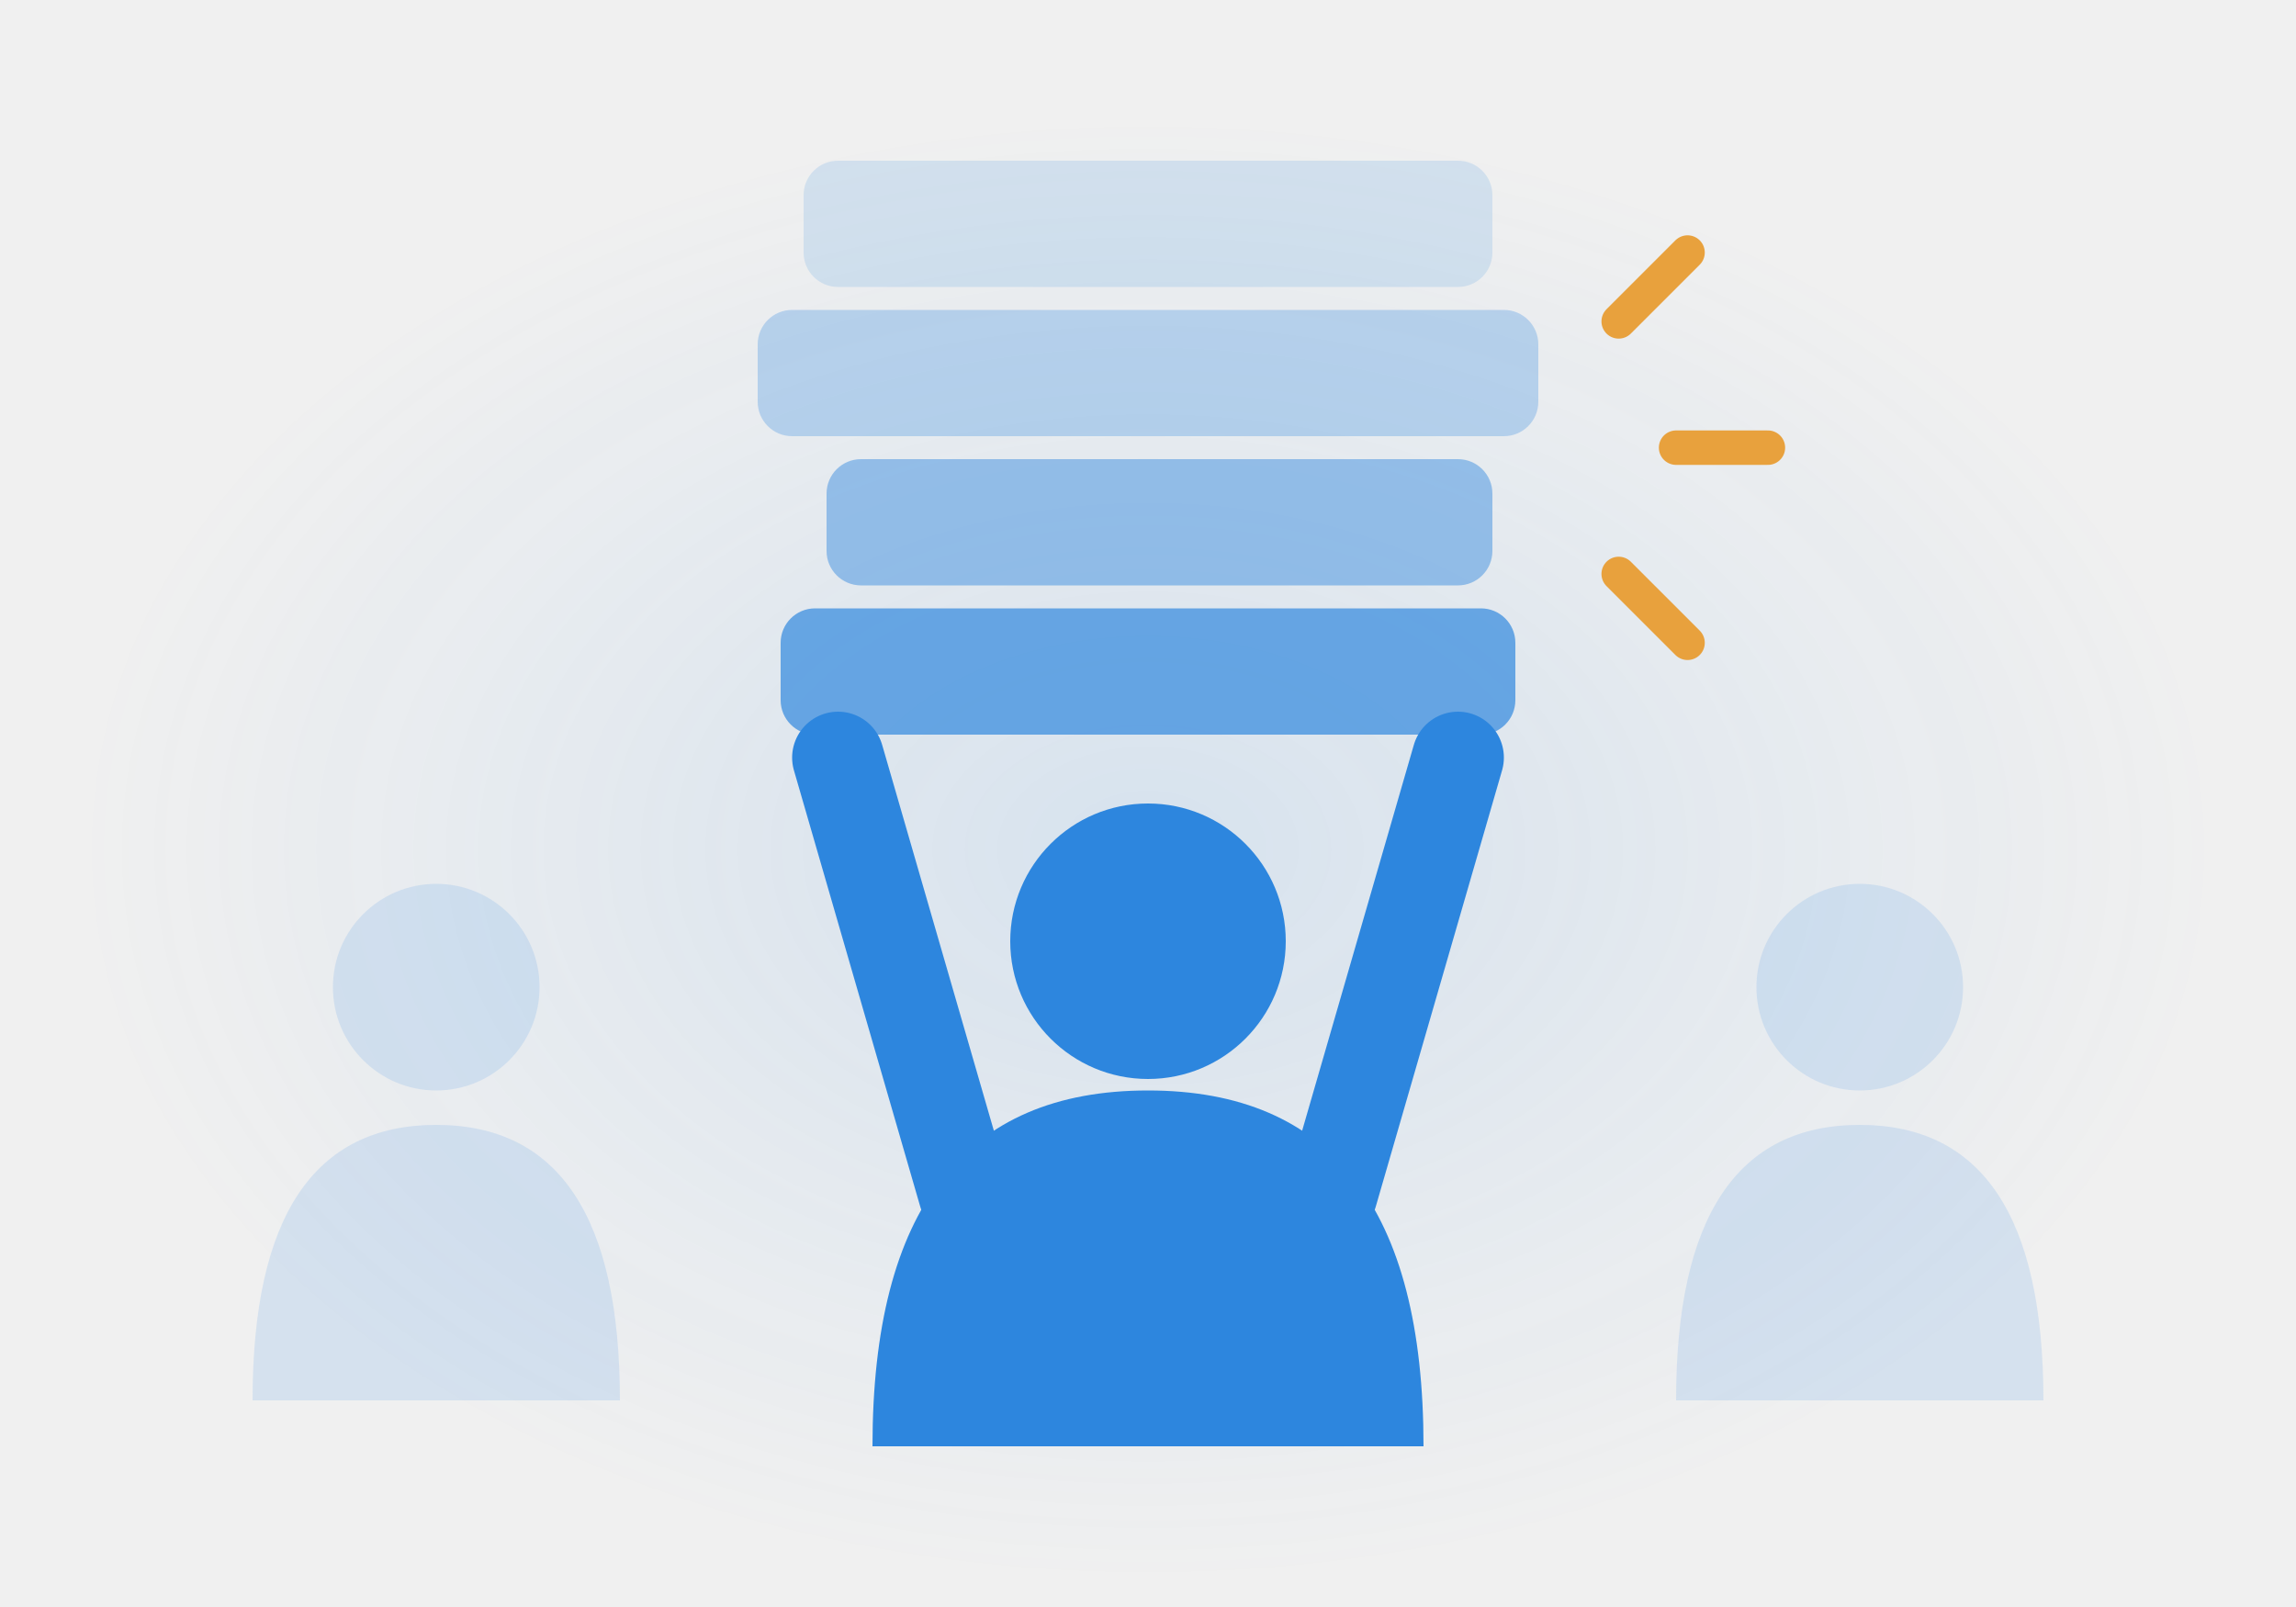
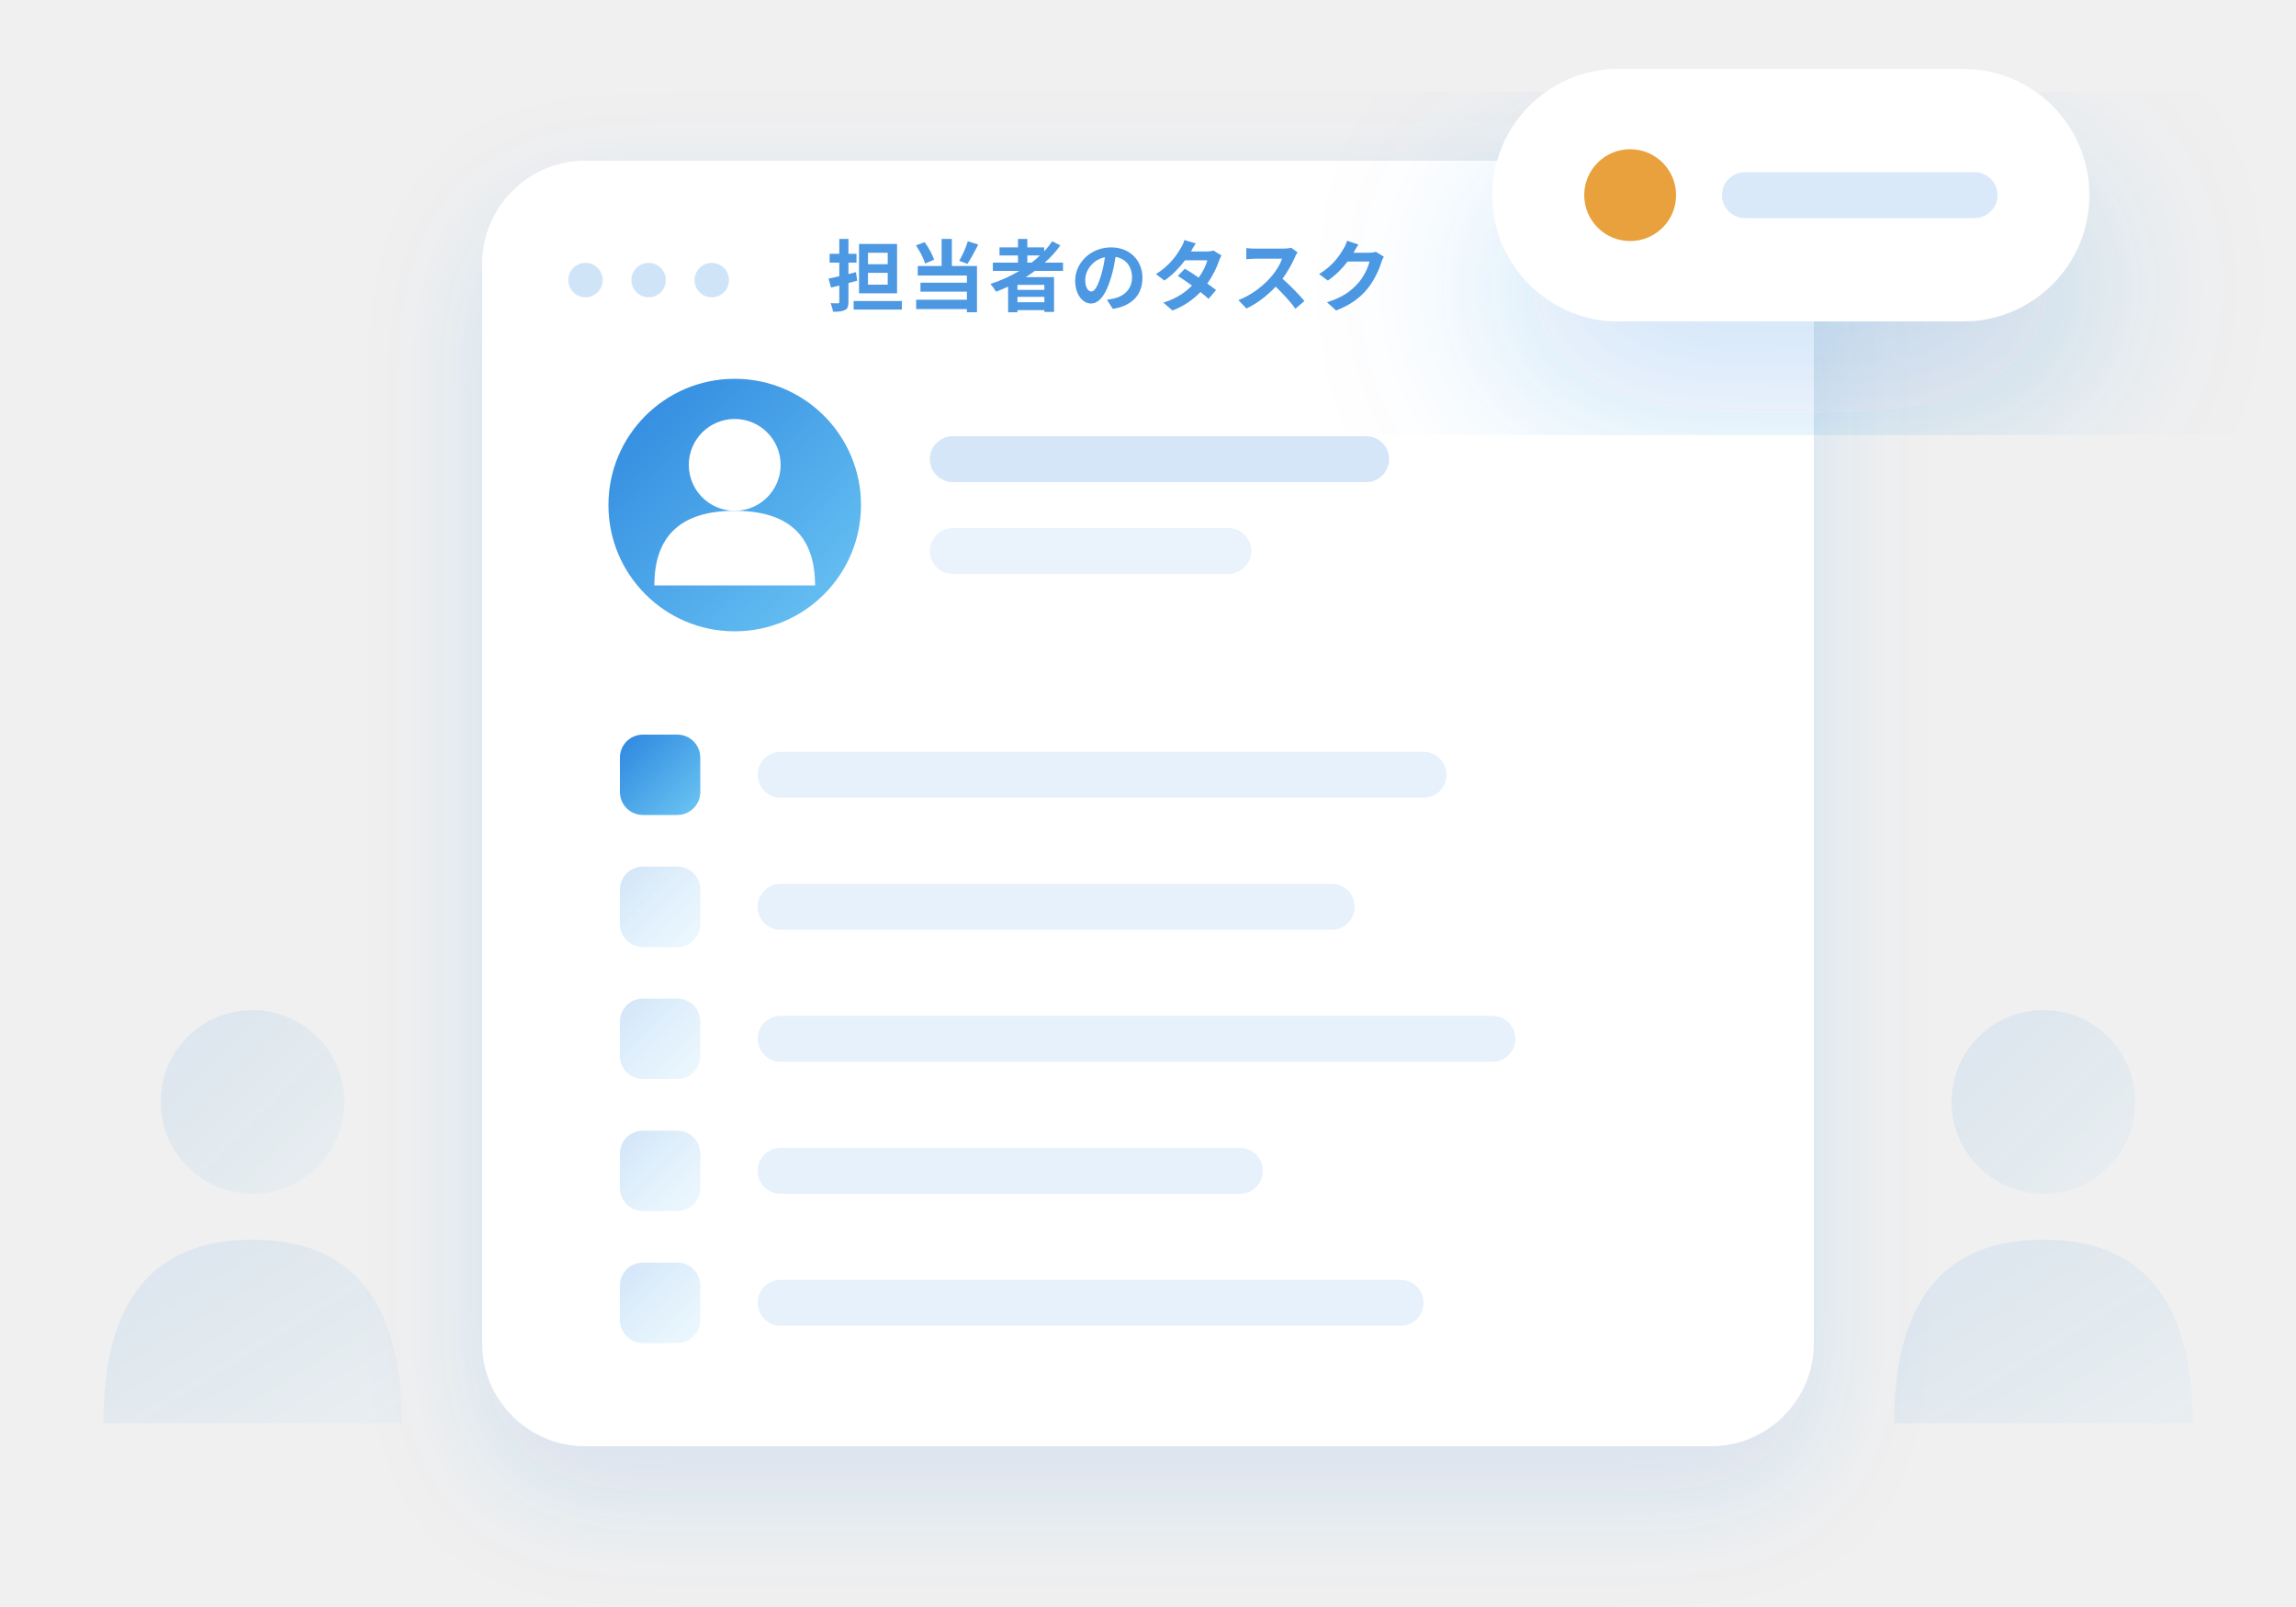
- <svg xmlns="http://www.w3.org/2000/svg" viewBox="0 0 200 140" role="img" aria-label="一人の担当者に業務が集中しているイラスト">
+ <svg xmlns="http://www.w3.org/2000/svg" viewBox="0 0 200 140" role="img" aria-label="一人の担当者にタスクが集中しているイラスト">
  <defs>
-     <radialGradient id="bg" cx=".5" cy=".5" r=".5">
-       <stop offset="0" stop-color="#2d86de" stop-opacity=".13" />
-       <stop offset="1" stop-color="#2d86de" stop-opacity="0" />
-     </radialGradient>
-     <filter id="sh" x="-30%" y="-30%" width="160%" height="170%">
-       <feDropShadow dx="0" dy="5" stdDeviation="6" flood-color="#2d86de" flood-opacity=".2" />
+     <linearGradient id="g" x1="0" y1="0" x2="1" y2="1">
+       <stop offset="0" stop-color="#2d86de" />
+       <stop offset="1" stop-color="#6cc6f4" />
+     </linearGradient>
+     <linearGradient id="gs" x1="0" y1="0" x2="1" y2="1">
+       <stop offset="0" stop-color="#2d86de" stop-opacity=".22" />
+       <stop offset="1" stop-color="#6cc6f4" stop-opacity=".12" />
+     </linearGradient>
+     <filter id="s1" x="-25%" y="-25%" width="150%" height="160%">
+       <feDropShadow dx="0" dy="4" stdDeviation="5" flood-color="#2d86de" flood-opacity=".14" />
+     </filter>
+     <filter id="s2" x="-35%" y="-35%" width="170%" height="180%">
+       <feDropShadow dx="0" dy="8" stdDeviation="8" flood-color="#2d86de" flood-opacity=".22" />
    </filter>
  </defs>
-   <ellipse cx="100" cy="74" rx="92" ry="64" fill="url(#bg)" />
-   <g fill="#2d86de" fill-opacity=".14">
-     <circle cx="38" cy="86" r="9" />
-     <path d="M22 122 q0-24 16-24 q16 0 16 24z" />
-     <circle cx="162" cy="86" r="9" />
-     <path d="M146 122 q0-24 16-24 q16 0 16 24z" />
+   <g opacity=".5">
+     <circle cx="22" cy="96" r="8" fill="url(#gs)" />
+     <path d="M9 124 q0-16 13-16 q13 0 13 16z" fill="url(#gs)" />
+     <circle cx="178" cy="96" r="8" fill="url(#gs)" />
+     <path d="M165 124 q0-16 13-16 q13 0 13 16z" fill="url(#gs)" />
  </g>
-   <g fill="#2d86de">
-     <rect x="70" y="14" width="60" height="11" rx="3" fill-opacity=".15" />
-     <rect x="66" y="27" width="68" height="11" rx="3" fill-opacity=".28" />
-     <rect x="72" y="40" width="58" height="11" rx="3" fill-opacity=".45" />
-     <rect x="68" y="53" width="64" height="11" rx="3" fill-opacity=".68" />
+   <g opacity="1">
+     <rect x="42" y="14" width="116" height="112" rx="9" fill="#fff" filter="url(#s1)" />
+     <circle cx="51.0" cy="24.4" r="1.5" fill="#2d86de" fill-opacity=".22" />
+     <circle cx="56.5" cy="24.4" r="1.5" fill="#2d86de" fill-opacity=".22" />
+     <circle cx="62.0" cy="24.4" r="1.5" fill="#2d86de" fill-opacity=".22" />
+     <text x="72" y="26.6" font-family="Noto Sans JP,Hiragino Sans,sans-serif" font-size="6.8" font-weight="700" fill="#2d86de" fill-opacity=".85" letter-spacing=".04em">担当者のタスク</text>
  </g>
-   <path d="M84 104 L73 66 M116 104 L127 66" stroke="#2d86de" stroke-width="8" stroke-linecap="round" />
-   <circle cx="100" cy="82" r="12" fill="#2d86de" />
-   <path d="M76 126 q0-31 24-31 q24 0 24 31z" fill="#2d86de" />
-   <path d="M141 28 l6-6 M146 39 h8 M141 50 l6 6" stroke="#e8a13d" stroke-width="3" stroke-linecap="round" />
+   <circle cx="64" cy="44" r="11" fill="url(#g)" />
+   <circle cx="64" cy="40.5" r="4" fill="#fff" />
+   <path d="M57 51 q0-6.5 7-6.5 q7 0 7 6.5z" fill="#fff" />
+   <rect x="81" y="38" width="40" height="4" rx="2.0" fill="#2d86de" fill-opacity="0.2" />
+   <rect x="81" y="46" width="28" height="4" rx="2.0" fill="#2d86de" fill-opacity="0.1" />
+   <rect x="54" y="64.0" width="7" height="7" rx="2" fill="url(#g)" />
+   <rect x="66" y="65.5" width="60" height="4" rx="2.0" fill="#2d86de" fill-opacity="0.12" />
+   <rect x="54" y="75.5" width="7" height="7" rx="2" fill="url(#gs)" />
+   <rect x="66" y="77.0" width="52" height="4" rx="2.0" fill="#2d86de" fill-opacity="0.12" />
+   <rect x="54" y="87.0" width="7" height="7" rx="2" fill="url(#gs)" />
+   <rect x="66" y="88.5" width="66" height="4" rx="2.0" fill="#2d86de" fill-opacity="0.12" />
+   <rect x="54" y="98.5" width="7" height="7" rx="2" fill="url(#gs)" />
+   <rect x="66" y="100.0" width="44" height="4" rx="2.0" fill="#2d86de" fill-opacity="0.12" />
+   <rect x="54" y="110.0" width="7" height="7" rx="2" fill="url(#gs)" />
+   <rect x="66" y="111.5" width="58" height="4" rx="2.0" fill="#2d86de" fill-opacity="0.12" />
+   <rect x="130" y="6" width="52" height="22" rx="11" fill="#fff" filter="url(#s2)" />
+   <circle cx="142" cy="17" r="4" fill="#e8a13d" />
+   <rect x="150" y="15" width="24" height="4" rx="2.0" fill="#2d86de" fill-opacity="0.18" />
</svg>
